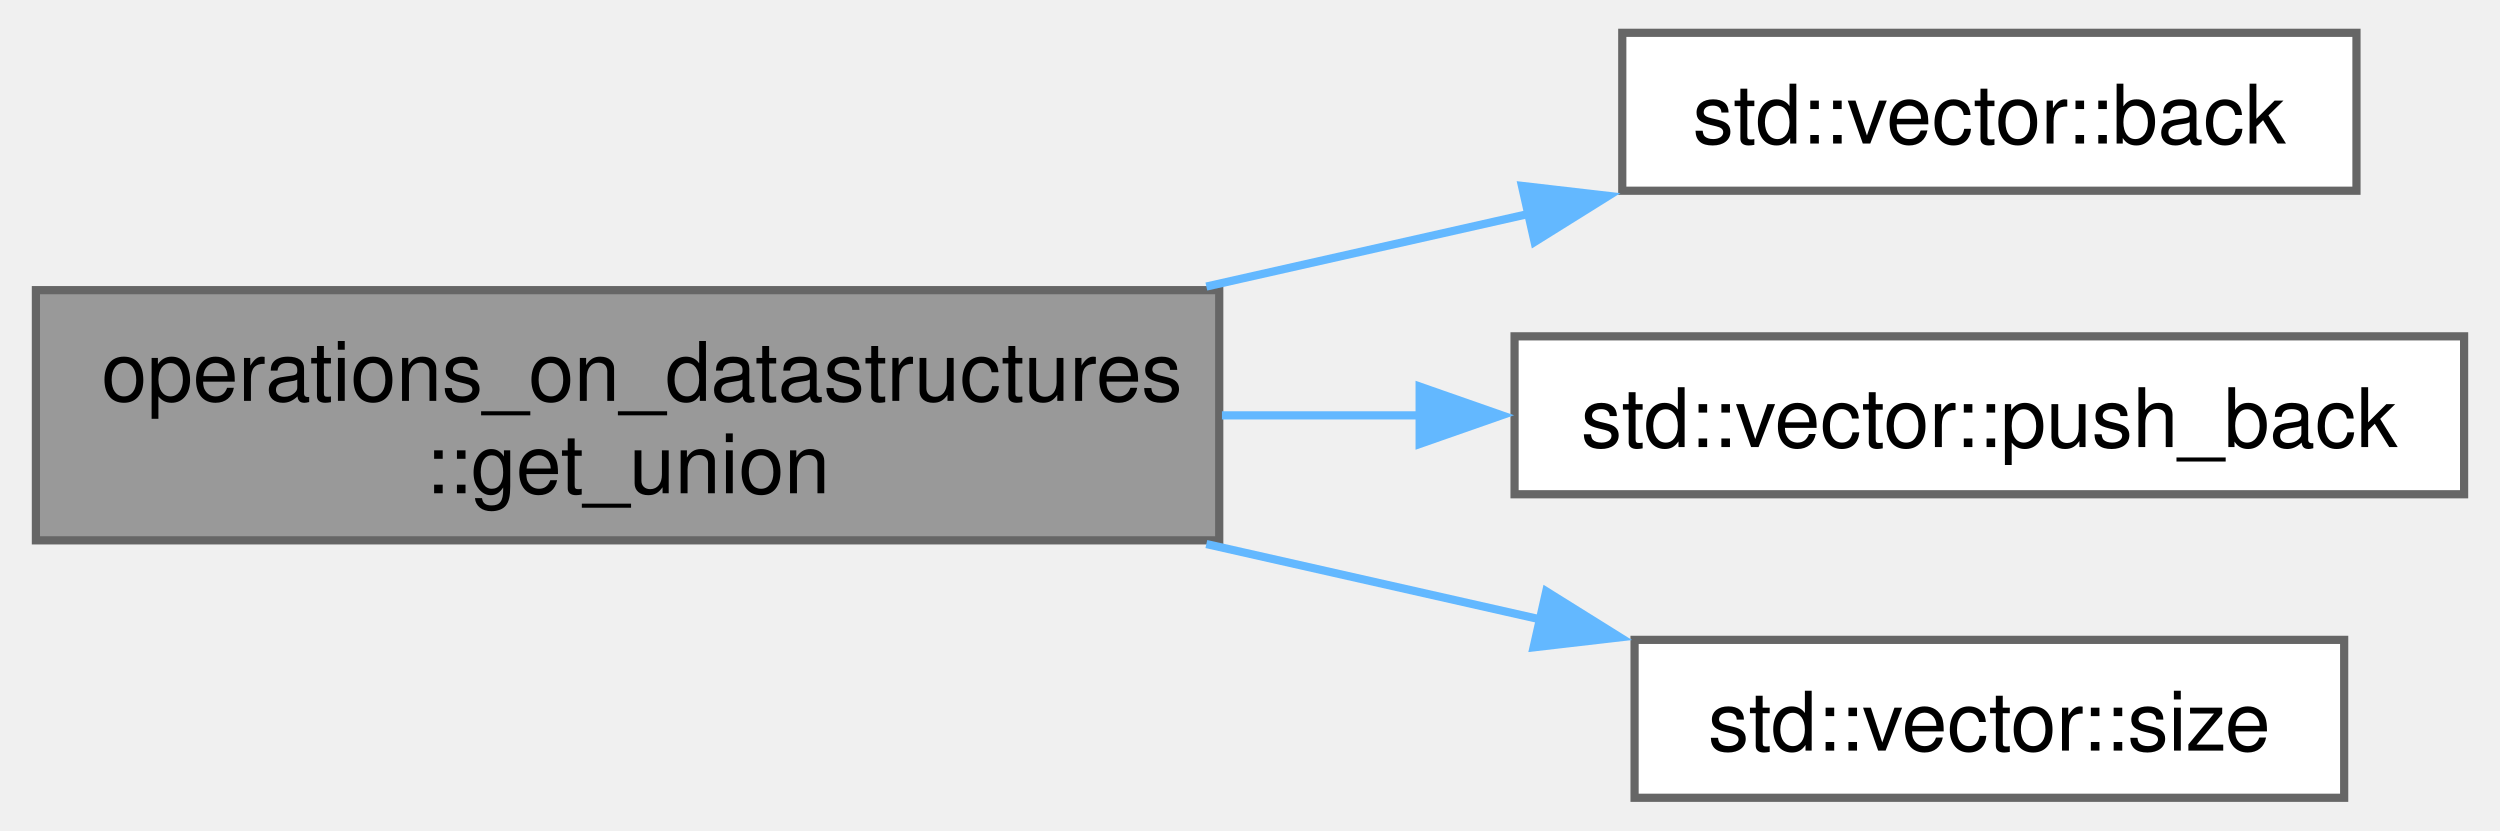
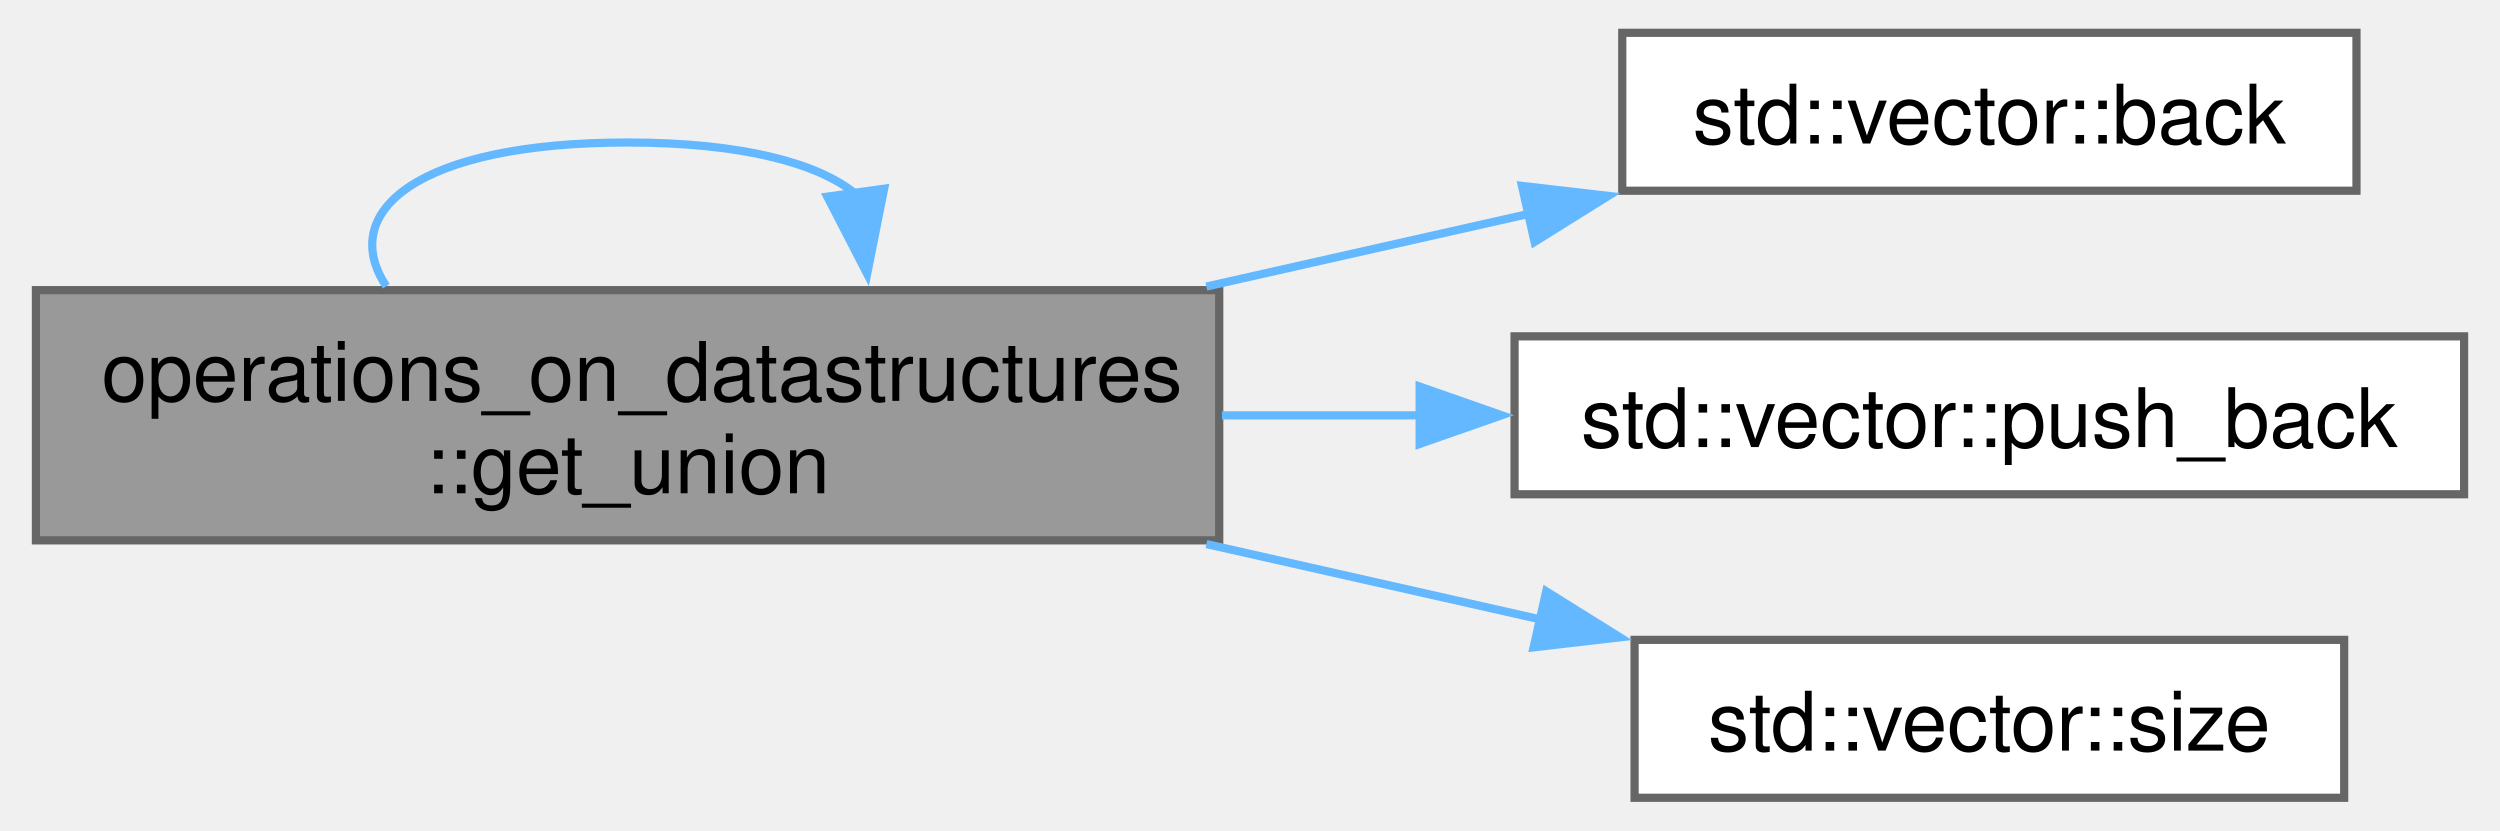
<svg xmlns="http://www.w3.org/2000/svg" xmlns:xlink="http://www.w3.org/1999/xlink" width="304pt" height="101pt" viewBox="0.00 0.00 304.00 101.25">
  <g id="graph0" class="graph" transform="scale(1 1) rotate(0) translate(4 97.25)">
    <g id="Node000001" class="node">
      <g id="a_Node000001">
        <a xlink:title="Gets the union of two sorted arrays, and returns them in a vector.">
          <polygon fill="#999999" stroke="#666666" points="144.25,-61.88 0,-61.88 0,-31.38 144.25,-31.38 144.25,-61.88" />
          <text text-anchor="start" x="8" y="-48.38" font-family="Helvetica,sans-Serif" font-size="10.00">operations_on_datastructures</text>
          <text text-anchor="middle" x="72.12" y="-37.12" font-family="Helvetica,sans-Serif" font-size="10.00">::get_union</text>
+         </a>
+       </g>
+     </g>
+     <g id="edge2_Node000001_Node000001" class="edge">
+       <g id="a_edge2_Node000001_Node000001">
+         <a xlink:title=" ">
+           <path fill="none" stroke="#63b8ff" d="M42.71,-62.36C36.71,-71.43 46.51,-79.88 72.12,-79.88 86.13,-79.88 95.41,-77.35 99.96,-73.58" />
+           <polygon fill="#63b8ff" stroke="#63b8ff" points="103.4,-74.25 101.33,-63.86 96.47,-73.28 103.4,-74.25" />
        </a>
      </g>
    </g>
    <g id="Node000002" class="node">
      <g id="a_Node000002">
        <a target="_blank" xlink:href="http://en.cppreference.com/w/cpp/container/vector/back.html#" xlink:title=" ">
          <polygon fill="white" stroke="#666666" points="282.88,-93.25 193.38,-93.25 193.38,-74 282.88,-74 282.88,-93.25" />
          <text text-anchor="middle" x="238.12" y="-79.75" font-family="Helvetica,sans-Serif" font-size="10.00">std::vector::back</text>
        </a>
      </g>
    </g>
    <g id="edge1_Node000001_Node000002" class="edge">
      <g id="a_edge1_Node000001_Node000002">
        <a xlink:title=" ">
          <path fill="none" stroke="#63b8ff" d="M142.68,-62.32C155.91,-65.3 169.59,-68.39 182.29,-71.25" />
          <polygon fill="#63b8ff" stroke="#63b8ff" points="181.15,-74.59 191.68,-73.37 182.69,-67.76 181.15,-74.59" />
        </a>
      </g>
    </g>
    <g id="Node000003" class="node">
      <g id="a_Node000003">
        <a target="_blank" xlink:href="http://en.cppreference.com/w/cpp/container/vector/push_back.html#" xlink:title=" ">
          <polygon fill="white" stroke="#666666" points="296,-56.25 180.25,-56.25 180.25,-37 296,-37 296,-56.25" />
          <text text-anchor="middle" x="238.12" y="-42.75" font-family="Helvetica,sans-Serif" font-size="10.00">std::vector::push_back</text>
        </a>
      </g>
    </g>
-     <g id="edge2_Node000001_Node000003" class="edge">
-       <g id="a_edge2_Node000001_Node000003">
+     <g id="edge3_Node000001_Node000003" class="edge">
+       <g id="a_edge3_Node000001_Node000003">
        <a xlink:title=" ">
          <path fill="none" stroke="#63b8ff" d="M144.58,-46.62C152.58,-46.62 160.72,-46.62 168.69,-46.62" />
          <polygon fill="#63b8ff" stroke="#63b8ff" points="168.68,-50.13 178.68,-46.63 168.68,-43.13 168.68,-50.13" />
        </a>
      </g>
    </g>
    <g id="Node000004" class="node">
      <g id="a_Node000004">
        <a target="_blank" xlink:href="http://en.cppreference.com/w/cpp/container/vector/size.html#" xlink:title=" ">
          <polygon fill="white" stroke="#666666" points="281.38,-19.25 194.88,-19.25 194.88,0 281.38,0 281.38,-19.25" />
          <text text-anchor="middle" x="238.12" y="-5.75" font-family="Helvetica,sans-Serif" font-size="10.00">std::vector::size</text>
        </a>
      </g>
    </g>
-     <g id="edge3_Node000001_Node000004" class="edge">
-       <g id="a_edge3_Node000001_Node000004">
+     <g id="edge4_Node000001_Node000004" class="edge">
+       <g id="a_edge4_Node000001_Node000004">
        <a xlink:title=" ">
          <path fill="none" stroke="#63b8ff" d="M142.68,-30.93C156.32,-27.86 170.43,-24.67 183.45,-21.73" />
          <polygon fill="#63b8ff" stroke="#63b8ff" points="184.11,-25.17 193.1,-19.56 182.57,-18.34 184.11,-25.17" />
        </a>
      </g>
    </g>
  </g>
</svg>
